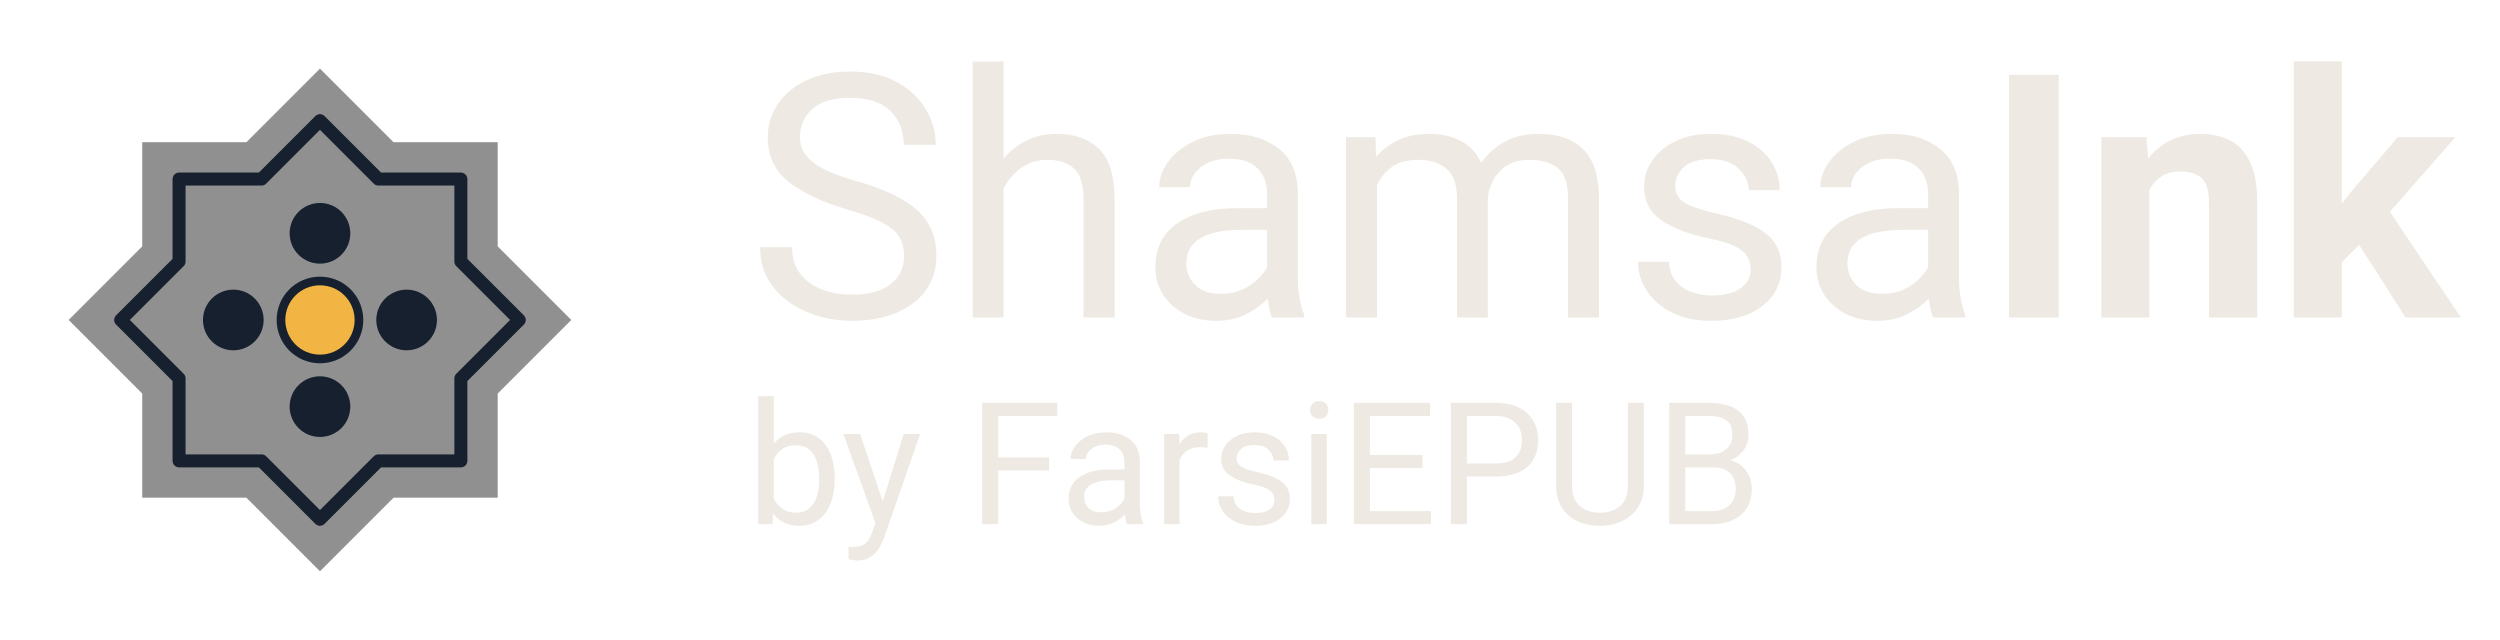
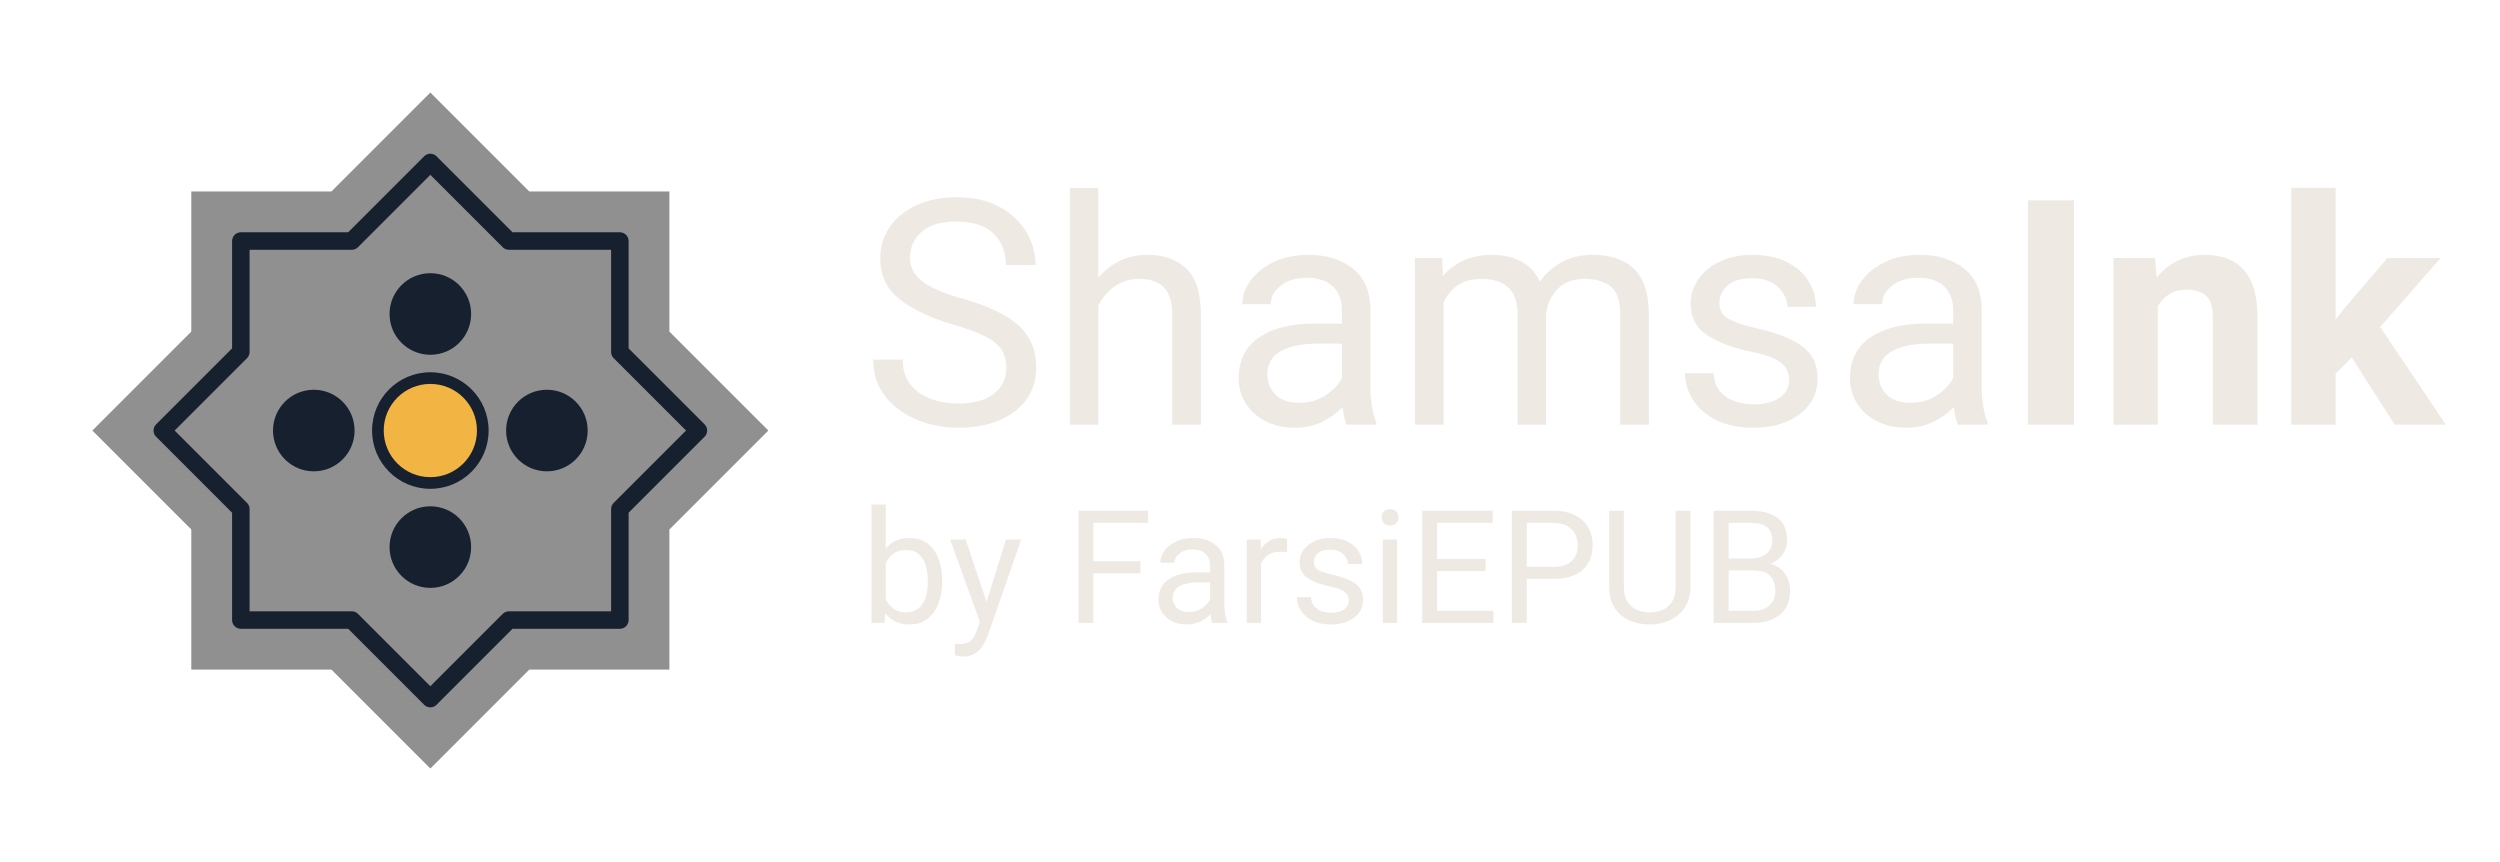
- <svg xmlns="http://www.w3.org/2000/svg" viewBox="-2 -2 117.20 30.00" width="1172" height="300" role="img" aria-label="ShamsaInk by FarsiEPUB">
+ <svg xmlns="http://www.w3.org/2000/svg" viewBox="-2 -2 87.14 30.00" width="871" height="300" role="img" aria-label="ShamsaInk by FarsiEPUB">
  <g transform="scale(0.40625)">
    <path d="M32.00 3.00L40.49 11.49L52.51 11.49L52.51 23.51L61.00 32.00L52.51 40.49L52.51 52.51L40.49 52.51L32.00 61.00L23.51 52.51L11.49 52.51L11.49 40.49L3.00 32.00L11.49 23.51L11.49 11.49L23.51 11.49Z" fill="#909090" />
    <path d="M32.00 9.00L38.74 15.74L48.26 15.74L48.26 25.26L55.00 32.00L48.26 38.74L48.26 48.26L38.74 48.26L32.00 55.00L25.26 48.26L15.74 48.26L15.74 38.74L9.00 32.00L15.74 25.26L15.74 15.74L25.26 15.74Z" fill="none" stroke="#17202E" stroke-width="1.5" stroke-linejoin="round" />
    <circle cx="32" cy="22" r="3.5" fill="#17202E" />
    <circle cx="22" cy="32" r="3.5" fill="#17202E" />
    <circle cx="42" cy="32" r="3.5" fill="#17202E" />
    <circle cx="32" cy="42" r="3.5" fill="#17202E" />
    <circle cx="32" cy="32" r="5" fill="#17202E" />
    <circle cx="32" cy="32" r="4" fill="#F2B544" />
  </g>
-   <path fill="#eeeae3" d="M40.383 10.009Q40.383 9.478 40.156 9.103Q39.93 8.728 39.344 8.423Q38.758 8.118 37.68 7.806Q35.992 7.313 34.992 6.54Q33.992 5.767 33.992 4.446Q33.992 3.563 34.473 2.864Q34.953 2.165 35.824 1.759Q36.695 1.353 37.859 1.353Q39.141 1.353 40.035 1.841Q40.93 2.329 41.398 3.114Q41.867 3.899 41.867 4.79H40.367Q40.367 3.837 39.75 3.212Q39.133 2.587 37.859 2.587Q36.656 2.587 36.078 3.114Q35.5 3.642 35.5 4.431Q35.5 5.142 36.129 5.622Q36.758 6.103 38.164 6.493Q40.102 7.04 41.0 7.853Q41.898 8.665 41.898 9.993Q41.898 10.915 41.406 11.603Q40.914 12.29 40.023 12.665Q39.133 13.04 37.93 13.04Q37.141 13.04 36.379 12.821Q35.617 12.603 34.996 12.165Q34.375 11.728 34.004 11.083Q33.633 10.438 33.633 9.587H35.133Q35.133 10.36 35.527 10.853Q35.922 11.345 36.562 11.579Q37.203 11.813 37.93 11.813Q39.109 11.813 39.746 11.325Q40.383 10.837 40.383 10.009ZM45.047 0.884V5.438Q45.5 4.892 46.133 4.583Q46.766 4.274 47.539 4.274Q48.789 4.274 49.52 4.978Q50.25 5.681 50.25 7.345V12.884H48.797V7.329Q48.797 6.337 48.363 5.915Q47.93 5.493 47.109 5.493Q46.414 5.493 45.883 5.868Q45.352 6.243 45.047 6.845V12.884H43.602V0.884ZM57.633 12.884Q57.562 12.728 57.512 12.489Q57.461 12.251 57.43 11.993Q57.023 12.423 56.414 12.731Q55.805 13.04 55.023 13.04Q54.164 13.04 53.52 12.704Q52.875 12.368 52.52 11.802Q52.164 11.235 52.164 10.532Q52.164 9.173 53.195 8.466Q54.227 7.759 55.969 7.759H57.398V7.087Q57.398 6.337 56.949 5.888Q56.5 5.438 55.617 5.438Q54.797 5.438 54.293 5.841Q53.789 6.243 53.789 6.774H52.344Q52.344 6.165 52.758 5.591Q53.172 5.017 53.926 4.645Q54.68 4.274 55.703 4.274Q57.078 4.274 57.961 4.978Q58.844 5.681 58.844 7.103V11.04Q58.844 11.462 58.918 11.938Q58.992 12.415 59.141 12.759V12.884ZM55.234 11.774Q56.016 11.774 56.59 11.384Q57.164 10.993 57.398 10.517V8.774H56.203Q54.961 8.774 54.289 9.161Q53.617 9.548 53.617 10.337Q53.617 10.938 54.023 11.356Q54.43 11.774 55.234 11.774ZM64.5 5.493Q63.727 5.493 63.258 5.821Q62.789 6.149 62.555 6.688V12.884H61.102V4.431H62.477L62.516 5.353Q62.945 4.845 63.57 4.56Q64.195 4.274 65.016 4.274Q65.828 4.274 66.465 4.599Q67.102 4.923 67.438 5.634Q67.859 5.024 68.535 4.649Q69.211 4.274 70.125 4.274Q71.484 4.274 72.223 5.001Q72.961 5.728 72.961 7.329V12.884H71.508V7.313Q71.508 6.251 71.02 5.872Q70.531 5.493 69.703 5.493Q68.828 5.493 68.328 6.013Q67.828 6.532 67.75 7.274V12.884H66.305V7.321Q66.305 6.329 65.812 5.911Q65.32 5.493 64.5 5.493ZM80.07 10.642Q80.07 10.329 79.934 10.06Q79.797 9.79 79.379 9.567Q78.961 9.345 78.125 9.181Q76.711 8.884 75.895 8.333Q75.078 7.782 75.078 6.743Q75.078 6.071 75.465 5.513Q75.852 4.954 76.559 4.614Q77.266 4.274 78.211 4.274Q79.227 4.274 79.945 4.634Q80.664 4.993 81.047 5.591Q81.43 6.188 81.43 6.915H79.984Q79.984 6.392 79.527 5.927Q79.07 5.462 78.211 5.462Q77.312 5.462 76.922 5.853Q76.531 6.243 76.531 6.704Q76.531 7.017 76.688 7.243Q76.844 7.47 77.262 7.649Q77.68 7.829 78.477 8.009Q80.039 8.368 80.777 8.938Q81.516 9.509 81.516 10.532Q81.516 11.642 80.621 12.341Q79.727 13.04 78.25 13.04Q77.133 13.04 76.359 12.642Q75.586 12.243 75.188 11.61Q74.789 10.978 74.789 10.274H76.242Q76.273 10.868 76.586 11.216Q76.898 11.563 77.352 11.708Q77.805 11.853 78.25 11.853Q79.133 11.853 79.602 11.509Q80.07 11.165 80.07 10.642ZM88.625 12.884Q88.555 12.728 88.504 12.489Q88.453 12.251 88.422 11.993Q88.016 12.423 87.406 12.731Q86.797 13.04 86.016 13.04Q85.156 13.04 84.512 12.704Q83.867 12.368 83.512 11.802Q83.156 11.235 83.156 10.532Q83.156 9.173 84.188 8.466Q85.219 7.759 86.961 7.759H88.391V7.087Q88.391 6.337 87.941 5.888Q87.492 5.438 86.609 5.438Q85.789 5.438 85.285 5.841Q84.781 6.243 84.781 6.774H83.336Q83.336 6.165 83.75 5.591Q84.164 5.017 84.918 4.645Q85.672 4.274 86.695 4.274Q88.07 4.274 88.953 4.978Q89.836 5.681 89.836 7.103V11.04Q89.836 11.462 89.91 11.938Q89.984 12.415 90.133 12.759V12.884ZM86.227 11.774Q87.008 11.774 87.582 11.384Q88.156 10.993 88.391 10.517V8.774H87.195Q85.953 8.774 85.281 9.161Q84.609 9.548 84.609 10.337Q84.609 10.938 85.016 11.356Q85.422 11.774 86.227 11.774Z" />
-   <path fill="#eeeae3" d="M94.516 1.509V12.884H92.18V1.509ZM100.203 6.04Q99.695 6.04 99.336 6.27Q98.977 6.501 98.766 6.892V12.884H96.516V4.431H98.625L98.703 5.438Q99.141 4.876 99.762 4.575Q100.383 4.274 101.148 4.274Q101.945 4.274 102.547 4.583Q103.148 4.892 103.484 5.599Q103.82 6.306 103.82 7.493V12.884H101.555V7.485Q101.555 6.649 101.203 6.345Q100.852 6.04 100.203 6.04ZM110.773 12.884 108.594 9.478 107.781 10.298V12.884H105.531V0.876H107.781V7.548L108.211 7.001L110.406 4.431H113.109L110.039 7.931L113.367 12.884Z" />
-   <path fill="#eeeae3" d="M37.129 20.423V20.505Q37.129 21.122 36.936 21.606Q36.742 22.091 36.375 22.37Q36.008 22.649 35.484 22.649Q35.07 22.649 34.764 22.503Q34.457 22.356 34.25 22.083L34.211 22.571H33.547V16.571H34.273V18.802Q34.48 18.544 34.779 18.405Q35.078 18.267 35.477 18.267Q36.008 18.267 36.377 18.536Q36.746 18.806 36.938 19.292Q37.129 19.778 37.129 20.423ZM36.402 20.505V20.423Q36.402 20.001 36.297 19.649Q36.191 19.298 35.949 19.087Q35.707 18.876 35.297 18.876Q34.902 18.876 34.656 19.065Q34.41 19.255 34.273 19.532V21.372Q34.414 21.653 34.664 21.845Q34.914 22.036 35.305 22.036Q35.695 22.036 35.938 21.829Q36.18 21.622 36.291 21.272Q36.402 20.923 36.402 20.505ZM38.324 18.345 39.383 21.509 40.363 18.345H41.137L39.441 23.224Q39.363 23.431 39.217 23.679Q39.07 23.927 38.82 24.102Q38.57 24.278 38.188 24.278Q38.102 24.278 37.969 24.255Q37.836 24.231 37.781 24.216L37.777 23.63Q37.809 23.634 37.877 23.64Q37.945 23.645 37.973 23.645Q38.344 23.645 38.549 23.495Q38.754 23.345 38.887 22.954L39.043 22.524L37.535 18.345ZM47.18 19.442V20.06H44.797V22.571H44.043V16.884H47.566V17.501H44.797V19.442ZM50.832 22.571Q50.797 22.493 50.771 22.374Q50.746 22.255 50.73 22.126Q50.527 22.341 50.223 22.495Q49.918 22.649 49.527 22.649Q49.098 22.649 48.775 22.481Q48.453 22.313 48.275 22.03Q48.098 21.747 48.098 21.395Q48.098 20.716 48.613 20.362Q49.129 20.009 50.0 20.009H50.715V19.673Q50.715 19.298 50.49 19.073Q50.266 18.849 49.824 18.849Q49.414 18.849 49.162 19.05Q48.91 19.251 48.91 19.517H48.188Q48.188 19.212 48.395 18.925Q48.602 18.638 48.979 18.452Q49.355 18.267 49.867 18.267Q50.555 18.267 50.996 18.618Q51.438 18.97 51.438 19.681V21.649Q51.438 21.86 51.475 22.099Q51.512 22.337 51.586 22.509V22.571ZM49.633 22.017Q50.023 22.017 50.311 21.821Q50.598 21.626 50.715 21.388V20.517H50.117Q49.496 20.517 49.16 20.71Q48.824 20.903 48.824 21.298Q48.824 21.599 49.027 21.808Q49.23 22.017 49.633 22.017ZM54.617 18.321 54.613 18.993Q54.453 18.962 54.262 18.962Q53.891 18.962 53.652 19.128Q53.414 19.294 53.297 19.571V22.571H52.574V18.345H53.277L53.293 18.829Q53.453 18.571 53.701 18.419Q53.949 18.267 54.297 18.267Q54.375 18.267 54.477 18.284Q54.578 18.302 54.617 18.321ZM57.746 21.45Q57.746 21.294 57.678 21.159Q57.609 21.024 57.4 20.913Q57.191 20.802 56.773 20.72Q56.066 20.571 55.658 20.296Q55.25 20.02 55.25 19.501Q55.25 19.165 55.443 18.886Q55.637 18.606 55.99 18.436Q56.344 18.267 56.816 18.267Q57.324 18.267 57.684 18.446Q58.043 18.626 58.234 18.925Q58.426 19.224 58.426 19.587H57.703Q57.703 19.325 57.475 19.093Q57.246 18.86 56.816 18.86Q56.367 18.86 56.172 19.056Q55.977 19.251 55.977 19.481Q55.977 19.638 56.055 19.751Q56.133 19.864 56.342 19.954Q56.551 20.044 56.949 20.134Q57.73 20.313 58.1 20.599Q58.469 20.884 58.469 21.395Q58.469 21.95 58.021 22.3Q57.574 22.649 56.836 22.649Q56.277 22.649 55.891 22.45Q55.504 22.251 55.305 21.935Q55.105 21.618 55.105 21.267H55.832Q55.848 21.563 56.004 21.737Q56.16 21.911 56.387 21.983Q56.613 22.056 56.836 22.056Q57.277 22.056 57.512 21.884Q57.746 21.712 57.746 21.45ZM59.418 17.224Q59.418 17.048 59.525 16.927Q59.633 16.806 59.844 16.806Q60.051 16.806 60.162 16.927Q60.273 17.048 60.273 17.224Q60.273 17.392 60.162 17.511Q60.051 17.63 59.844 17.63Q59.633 17.63 59.525 17.511Q59.418 17.392 59.418 17.224ZM60.199 18.345V22.571H59.473V18.345ZM65.082 21.958V22.571H61.469V16.884H65.043V17.501H62.223V19.329H64.684V19.942H62.223V21.958ZM68.113 20.341H66.77V22.571H66.016V16.884H68.113Q68.758 16.884 69.203 17.106Q69.648 17.329 69.879 17.722Q70.109 18.114 70.109 18.618Q70.109 19.442 69.596 19.892Q69.082 20.341 68.113 20.341ZM68.113 17.501H66.77V19.727H68.113Q68.777 19.727 69.066 19.419Q69.355 19.11 69.355 18.626Q69.355 18.333 69.229 18.075Q69.102 17.817 68.828 17.659Q68.555 17.501 68.113 17.501ZM74.316 16.884H75.066V20.731Q75.066 21.372 74.781 21.798Q74.496 22.224 74.025 22.436Q73.555 22.649 73.004 22.649Q72.426 22.649 71.959 22.436Q71.492 22.224 71.221 21.798Q70.949 21.372 70.949 20.731V16.884H71.695V20.731Q71.695 21.399 72.057 21.718Q72.418 22.036 73.004 22.036Q73.598 22.036 73.957 21.718Q74.316 21.399 74.316 20.731ZM78.242 22.571H76.25V16.884H78.113Q78.988 16.884 79.479 17.245Q79.969 17.606 79.969 18.399Q79.969 18.794 79.744 19.101Q79.52 19.407 79.129 19.575Q79.609 19.708 79.865 20.079Q80.121 20.45 80.121 20.931Q80.121 21.727 79.607 22.149Q79.094 22.571 78.242 22.571ZM78.113 17.501H77.004V19.306H78.137Q78.625 19.306 78.92 19.063Q79.215 18.821 79.215 18.392Q79.215 17.923 78.943 17.712Q78.672 17.501 78.113 17.501ZM79.371 20.938Q79.371 20.462 79.111 20.186Q78.852 19.911 78.277 19.911H77.004V21.958H78.242Q78.777 21.958 79.074 21.683Q79.371 21.407 79.371 20.938Z" />
+   <path fill="#eeeae3" d="M33.076 10.819Q33.076 10.453 32.92 10.195Q32.764 9.938 32.361 9.728Q31.958 9.519 31.217 9.304Q30.057 8.965 29.37 8.434Q28.682 7.902 28.682 6.994Q28.682 6.387 29.012 5.907Q29.343 5.426 29.942 5.147Q30.541 4.867 31.341 4.867Q32.222 4.867 32.837 5.203Q33.452 5.539 33.774 6.079Q34.096 6.618 34.096 7.231H33.065Q33.065 6.575 32.641 6.146Q32.216 5.716 31.341 5.716Q30.514 5.716 30.116 6.079Q29.719 6.441 29.719 6.984Q29.719 7.472 30.151 7.803Q30.583 8.133 31.55 8.402Q32.882 8.777 33.5 9.336Q34.118 9.895 34.118 10.808Q34.118 11.442 33.779 11.914Q33.441 12.387 32.829 12.645Q32.216 12.902 31.389 12.902Q30.847 12.902 30.323 12.752Q29.799 12.602 29.372 12.301Q28.945 12 28.69 11.557Q28.435 11.114 28.435 10.528H29.466Q29.466 11.06 29.738 11.399Q30.009 11.737 30.449 11.898Q30.89 12.059 31.389 12.059Q32.2 12.059 32.638 11.724Q33.076 11.388 33.076 10.819ZM36.282 4.545V7.676Q36.594 7.3 37.029 7.088Q37.464 6.876 37.996 6.876Q38.855 6.876 39.357 7.36Q39.859 7.843 39.859 8.987V12.795H38.86V8.976Q38.86 8.294 38.562 8.004Q38.264 7.714 37.7 7.714Q37.222 7.714 36.857 7.972Q36.492 8.23 36.282 8.643V12.795H35.289V4.545ZM44.935 12.795Q44.887 12.688 44.852 12.524Q44.817 12.36 44.795 12.183Q44.516 12.478 44.097 12.69Q43.678 12.902 43.141 12.902Q42.55 12.902 42.107 12.672Q41.664 12.441 41.42 12.051Q41.175 11.662 41.175 11.178Q41.175 10.244 41.884 9.758Q42.593 9.272 43.791 9.272H44.774V8.81Q44.774 8.294 44.465 7.985Q44.156 7.676 43.549 7.676Q42.985 7.676 42.639 7.953Q42.292 8.23 42.292 8.595H41.299Q41.299 8.176 41.583 7.781Q41.868 7.386 42.386 7.131Q42.905 6.876 43.608 6.876Q44.554 6.876 45.161 7.36Q45.768 7.843 45.768 8.82V11.527Q45.768 11.818 45.819 12.145Q45.87 12.473 45.972 12.709V12.795ZM43.286 12.032Q43.823 12.032 44.218 11.764Q44.613 11.495 44.774 11.168V9.97H43.952Q43.098 9.97 42.636 10.236Q42.174 10.502 42.174 11.044Q42.174 11.458 42.454 11.745Q42.733 12.032 43.286 12.032ZM49.656 7.714Q49.125 7.714 48.802 7.94Q48.48 8.165 48.319 8.536V12.795H47.32V6.984H48.265L48.292 7.617Q48.587 7.268 49.017 7.072Q49.447 6.876 50.011 6.876Q50.569 6.876 51.007 7.099Q51.445 7.322 51.676 7.811Q51.966 7.392 52.43 7.134Q52.895 6.876 53.523 6.876Q54.458 6.876 54.966 7.376Q55.473 7.875 55.473 8.976V12.795H54.474V8.965Q54.474 8.235 54.138 7.975Q53.803 7.714 53.233 7.714Q52.632 7.714 52.288 8.071Q51.944 8.428 51.891 8.939V12.795H50.897V8.971Q50.897 8.289 50.559 8.001Q50.22 7.714 49.656 7.714ZM60.361 11.254Q60.361 11.039 60.267 10.853Q60.173 10.668 59.885 10.515Q59.598 10.362 59.023 10.249Q58.051 10.045 57.49 9.666Q56.929 9.288 56.929 8.573Q56.929 8.111 57.195 7.727Q57.46 7.343 57.947 7.11Q58.433 6.876 59.083 6.876Q59.781 6.876 60.275 7.123Q60.769 7.37 61.032 7.781Q61.295 8.192 61.295 8.692H60.302Q60.302 8.332 59.988 8.012Q59.673 7.693 59.083 7.693Q58.465 7.693 58.196 7.961Q57.928 8.23 57.928 8.547Q57.928 8.761 58.035 8.917Q58.143 9.073 58.43 9.196Q58.717 9.32 59.265 9.444Q60.339 9.691 60.847 10.083Q61.354 10.475 61.354 11.178Q61.354 11.941 60.74 12.422Q60.125 12.902 59.109 12.902Q58.341 12.902 57.81 12.629Q57.278 12.355 57.004 11.92Q56.73 11.485 56.73 11.001H57.729Q57.75 11.409 57.965 11.648Q58.18 11.887 58.492 11.987Q58.803 12.086 59.109 12.086Q59.716 12.086 60.039 11.85Q60.361 11.613 60.361 11.254ZM66.242 12.795Q66.194 12.688 66.159 12.524Q66.124 12.36 66.103 12.183Q65.823 12.478 65.404 12.69Q64.985 12.902 64.448 12.902Q63.857 12.902 63.414 12.672Q62.971 12.441 62.727 12.051Q62.482 11.662 62.482 11.178Q62.482 10.244 63.191 9.758Q63.9 9.272 65.098 9.272H66.081V8.81Q66.081 8.294 65.772 7.985Q65.463 7.676 64.856 7.676Q64.292 7.676 63.946 7.953Q63.6 8.23 63.6 8.595H62.606Q62.606 8.176 62.891 7.781Q63.175 7.386 63.694 7.131Q64.212 6.876 64.916 6.876Q65.861 6.876 66.468 7.36Q67.075 7.843 67.075 8.82V11.527Q67.075 11.818 67.126 12.145Q67.177 12.473 67.279 12.709V12.795ZM64.593 12.032Q65.13 12.032 65.525 11.764Q65.92 11.495 66.081 11.168V9.97H65.259Q64.405 9.97 63.943 10.236Q63.481 10.502 63.481 11.044Q63.481 11.458 63.761 11.745Q64.04 12.032 64.593 12.032Z" />
+   <path fill="#eeeae3" d="M70.292 4.975V12.795H68.686V4.975ZM74.202 8.09Q73.853 8.09 73.606 8.248Q73.359 8.407 73.214 8.675V12.795H71.667V6.984H73.117L73.171 7.676Q73.472 7.29 73.899 7.083Q74.326 6.876 74.852 6.876Q75.4 6.876 75.813 7.088Q76.227 7.3 76.458 7.787Q76.689 8.273 76.689 9.089V12.795H75.131V9.084Q75.131 8.509 74.89 8.299Q74.648 8.09 74.202 8.09ZM81.469 12.795 79.971 10.453 79.412 11.017V12.795H77.865V4.54H79.412V9.127L79.708 8.751L81.217 6.984H83.075L80.964 9.39L83.252 12.795Z" />
+   <path fill="#eeeae3" d="M30.839 18.228V18.285Q30.839 18.709 30.706 19.042Q30.573 19.375 30.32 19.567Q30.068 19.759 29.708 19.759Q29.423 19.759 29.213 19.658Q29.002 19.558 28.859 19.37L28.833 19.705H28.376V15.58H28.875V17.114Q29.018 16.936 29.223 16.841Q29.429 16.746 29.703 16.746Q30.068 16.746 30.322 16.931Q30.575 17.116 30.707 17.451Q30.839 17.785 30.839 18.228ZM30.339 18.285V18.228Q30.339 17.938 30.267 17.696Q30.194 17.455 30.028 17.31Q29.861 17.165 29.579 17.165Q29.308 17.165 29.139 17.295Q28.969 17.425 28.875 17.616V18.881Q28.972 19.074 29.144 19.206Q29.316 19.337 29.584 19.337Q29.853 19.337 30.02 19.195Q30.186 19.053 30.263 18.812Q30.339 18.572 30.339 18.285ZM31.66 16.799 32.388 18.975 33.062 16.799H33.594L32.428 20.154Q32.375 20.296 32.274 20.467Q32.173 20.637 32.001 20.758Q31.83 20.879 31.566 20.879Q31.507 20.879 31.416 20.863Q31.325 20.847 31.287 20.836L31.284 20.433Q31.306 20.436 31.353 20.44Q31.4 20.444 31.419 20.444Q31.674 20.444 31.815 20.34Q31.956 20.237 32.047 19.968L32.155 19.673L31.118 16.799ZM37.749 17.554V17.978H36.11V19.705H35.592V15.795H38.014V16.219H36.11V17.554ZM40.26 19.705Q40.235 19.652 40.218 19.57Q40.2 19.488 40.19 19.399Q40.05 19.547 39.841 19.653Q39.631 19.759 39.363 19.759Q39.067 19.759 38.846 19.643Q38.624 19.528 38.502 19.333Q38.38 19.139 38.38 18.897Q38.38 18.43 38.734 18.187Q39.089 17.944 39.688 17.944H40.179V17.713Q40.179 17.455 40.025 17.3Q39.87 17.146 39.567 17.146Q39.285 17.146 39.111 17.284Q38.938 17.423 38.938 17.605H38.441Q38.441 17.396 38.584 17.198Q38.726 17.001 38.985 16.873Q39.244 16.746 39.596 16.746Q40.069 16.746 40.372 16.987Q40.676 17.229 40.676 17.718V19.071Q40.676 19.216 40.701 19.38Q40.727 19.544 40.778 19.662V19.705ZM39.435 19.324Q39.704 19.324 39.901 19.19Q40.098 19.055 40.179 18.892V18.293H39.768Q39.341 18.293 39.11 18.426Q38.879 18.559 38.879 18.83Q38.879 19.037 39.019 19.18Q39.158 19.324 39.435 19.324ZM42.862 16.783 42.859 17.245Q42.749 17.224 42.617 17.224Q42.362 17.224 42.198 17.338Q42.035 17.452 41.954 17.643V19.705H41.457V16.799H41.941L41.951 17.132Q42.062 16.955 42.232 16.85Q42.403 16.746 42.642 16.746Q42.695 16.746 42.765 16.758Q42.835 16.77 42.862 16.783ZM45.013 18.934Q45.013 18.827 44.966 18.734Q44.919 18.642 44.775 18.565Q44.632 18.489 44.344 18.432Q43.858 18.33 43.578 18.141Q43.297 17.952 43.297 17.594Q43.297 17.363 43.43 17.171Q43.563 16.979 43.806 16.863Q44.049 16.746 44.374 16.746Q44.723 16.746 44.97 16.869Q45.217 16.993 45.349 17.198Q45.48 17.404 45.48 17.653H44.983Q44.983 17.474 44.826 17.314Q44.669 17.154 44.374 17.154Q44.065 17.154 43.931 17.288Q43.796 17.423 43.796 17.581Q43.796 17.688 43.85 17.766Q43.904 17.844 44.047 17.906Q44.191 17.968 44.465 18.029Q45.002 18.153 45.256 18.349Q45.51 18.545 45.51 18.897Q45.51 19.278 45.202 19.519Q44.895 19.759 44.387 19.759Q44.003 19.759 43.737 19.622Q43.471 19.485 43.334 19.267Q43.198 19.05 43.198 18.808H43.697Q43.708 19.012 43.815 19.132Q43.923 19.251 44.078 19.301Q44.234 19.351 44.387 19.351Q44.691 19.351 44.852 19.233Q45.013 19.114 45.013 18.934ZM46.162 16.029Q46.162 15.908 46.236 15.825Q46.31 15.741 46.455 15.741Q46.597 15.741 46.674 15.825Q46.75 15.908 46.75 16.029Q46.75 16.144 46.674 16.226Q46.597 16.308 46.455 16.308Q46.31 16.308 46.236 16.226Q46.162 16.144 46.162 16.029ZM46.699 16.799V19.705H46.2V16.799ZM50.056 19.284V19.705H47.572V15.795H50.03V16.219H48.091V17.476H49.782V17.898H48.091V19.284ZM52.14 18.172H51.217V19.705H50.698V15.795H52.14Q52.583 15.795 52.89 15.948Q53.196 16.101 53.354 16.371Q53.513 16.641 53.513 16.987Q53.513 17.554 53.16 17.863Q52.806 18.172 52.14 18.172ZM52.14 16.219H51.217V17.75H52.14Q52.597 17.75 52.796 17.538Q52.994 17.326 52.994 16.993Q52.994 16.791 52.907 16.614Q52.82 16.437 52.632 16.328Q52.444 16.219 52.14 16.219ZM56.405 15.795H56.921V18.44Q56.921 18.881 56.725 19.173Q56.529 19.466 56.205 19.613Q55.881 19.759 55.503 19.759Q55.105 19.759 54.784 19.613Q54.463 19.466 54.277 19.173Q54.09 18.881 54.09 18.44V15.795H54.603V18.44Q54.603 18.9 54.851 19.118Q55.1 19.337 55.503 19.337Q55.911 19.337 56.158 19.118Q56.405 18.9 56.405 18.44ZM59.104 19.705H57.734V15.795H59.015Q59.617 15.795 59.954 16.043Q60.291 16.292 60.291 16.837Q60.291 17.108 60.137 17.319Q59.982 17.53 59.714 17.645Q60.044 17.737 60.22 17.992Q60.396 18.247 60.396 18.577Q60.396 19.125 60.043 19.415Q59.689 19.705 59.104 19.705ZM59.015 16.219H58.253V17.46H59.031Q59.367 17.46 59.57 17.294Q59.773 17.127 59.773 16.832Q59.773 16.509 59.586 16.364Q59.399 16.219 59.015 16.219ZM59.88 18.583Q59.88 18.255 59.702 18.066Q59.523 17.876 59.128 17.876H58.253V19.284H59.104Q59.472 19.284 59.676 19.094Q59.88 18.905 59.88 18.583Z" />
</svg>
